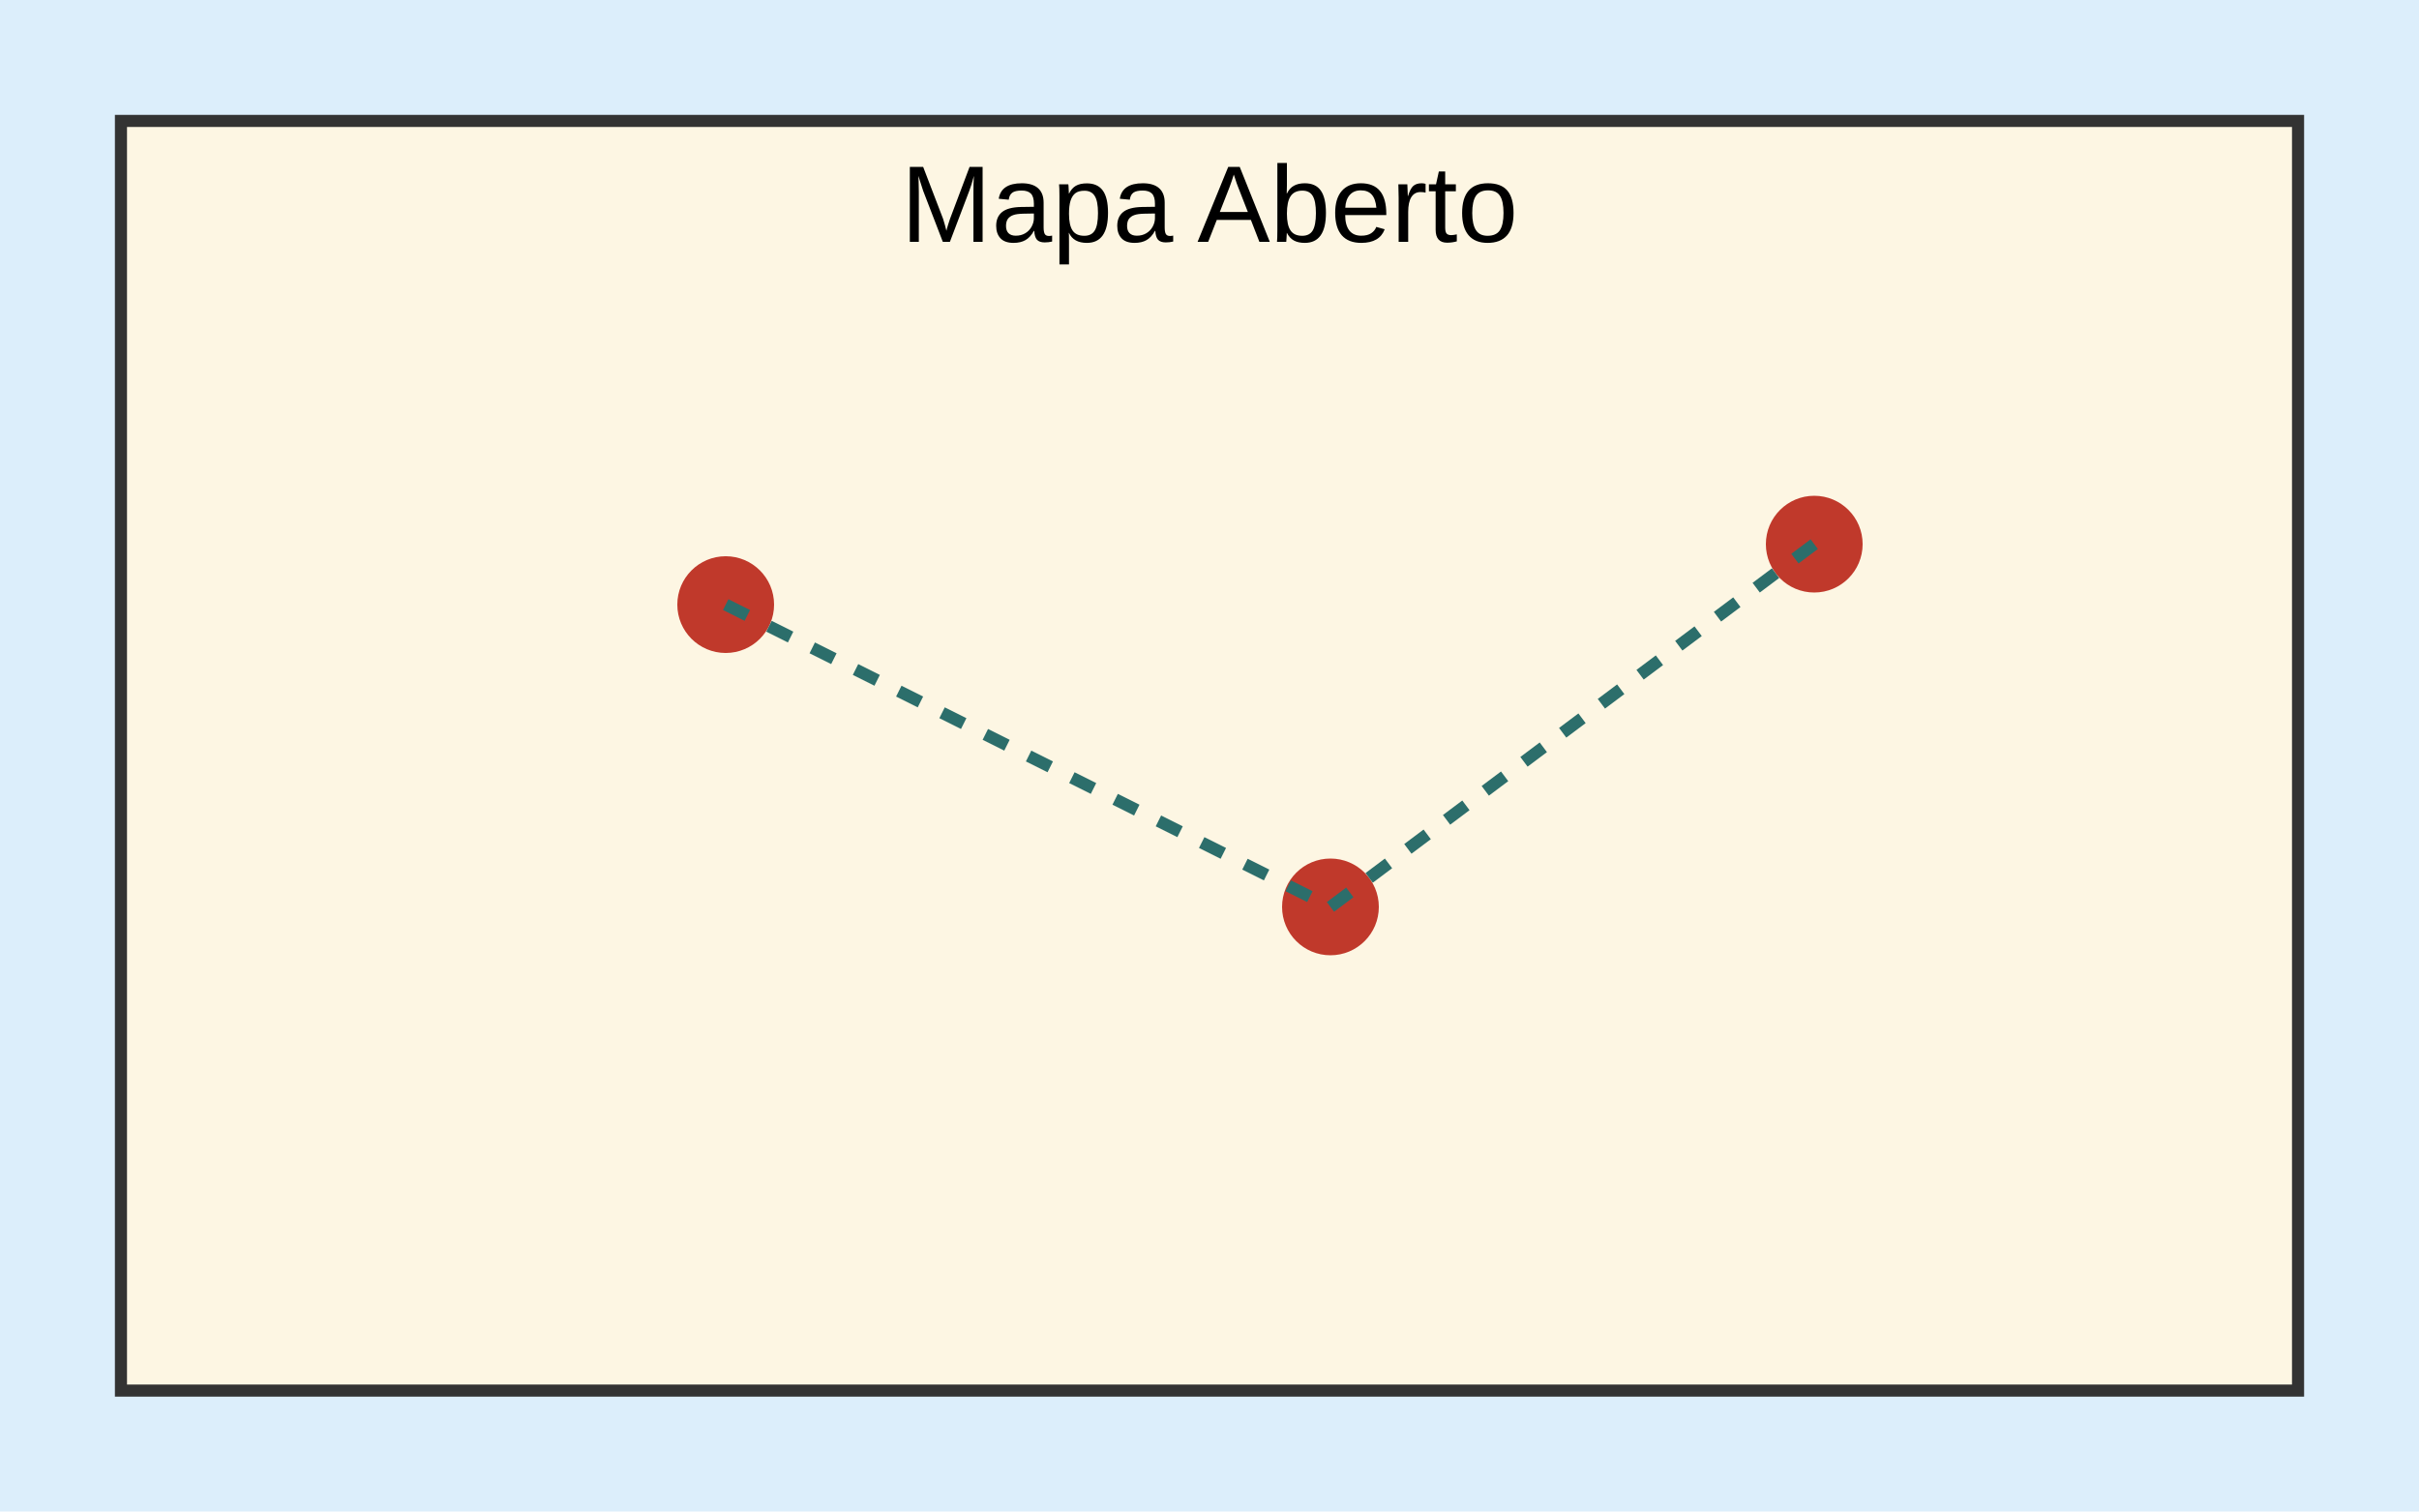
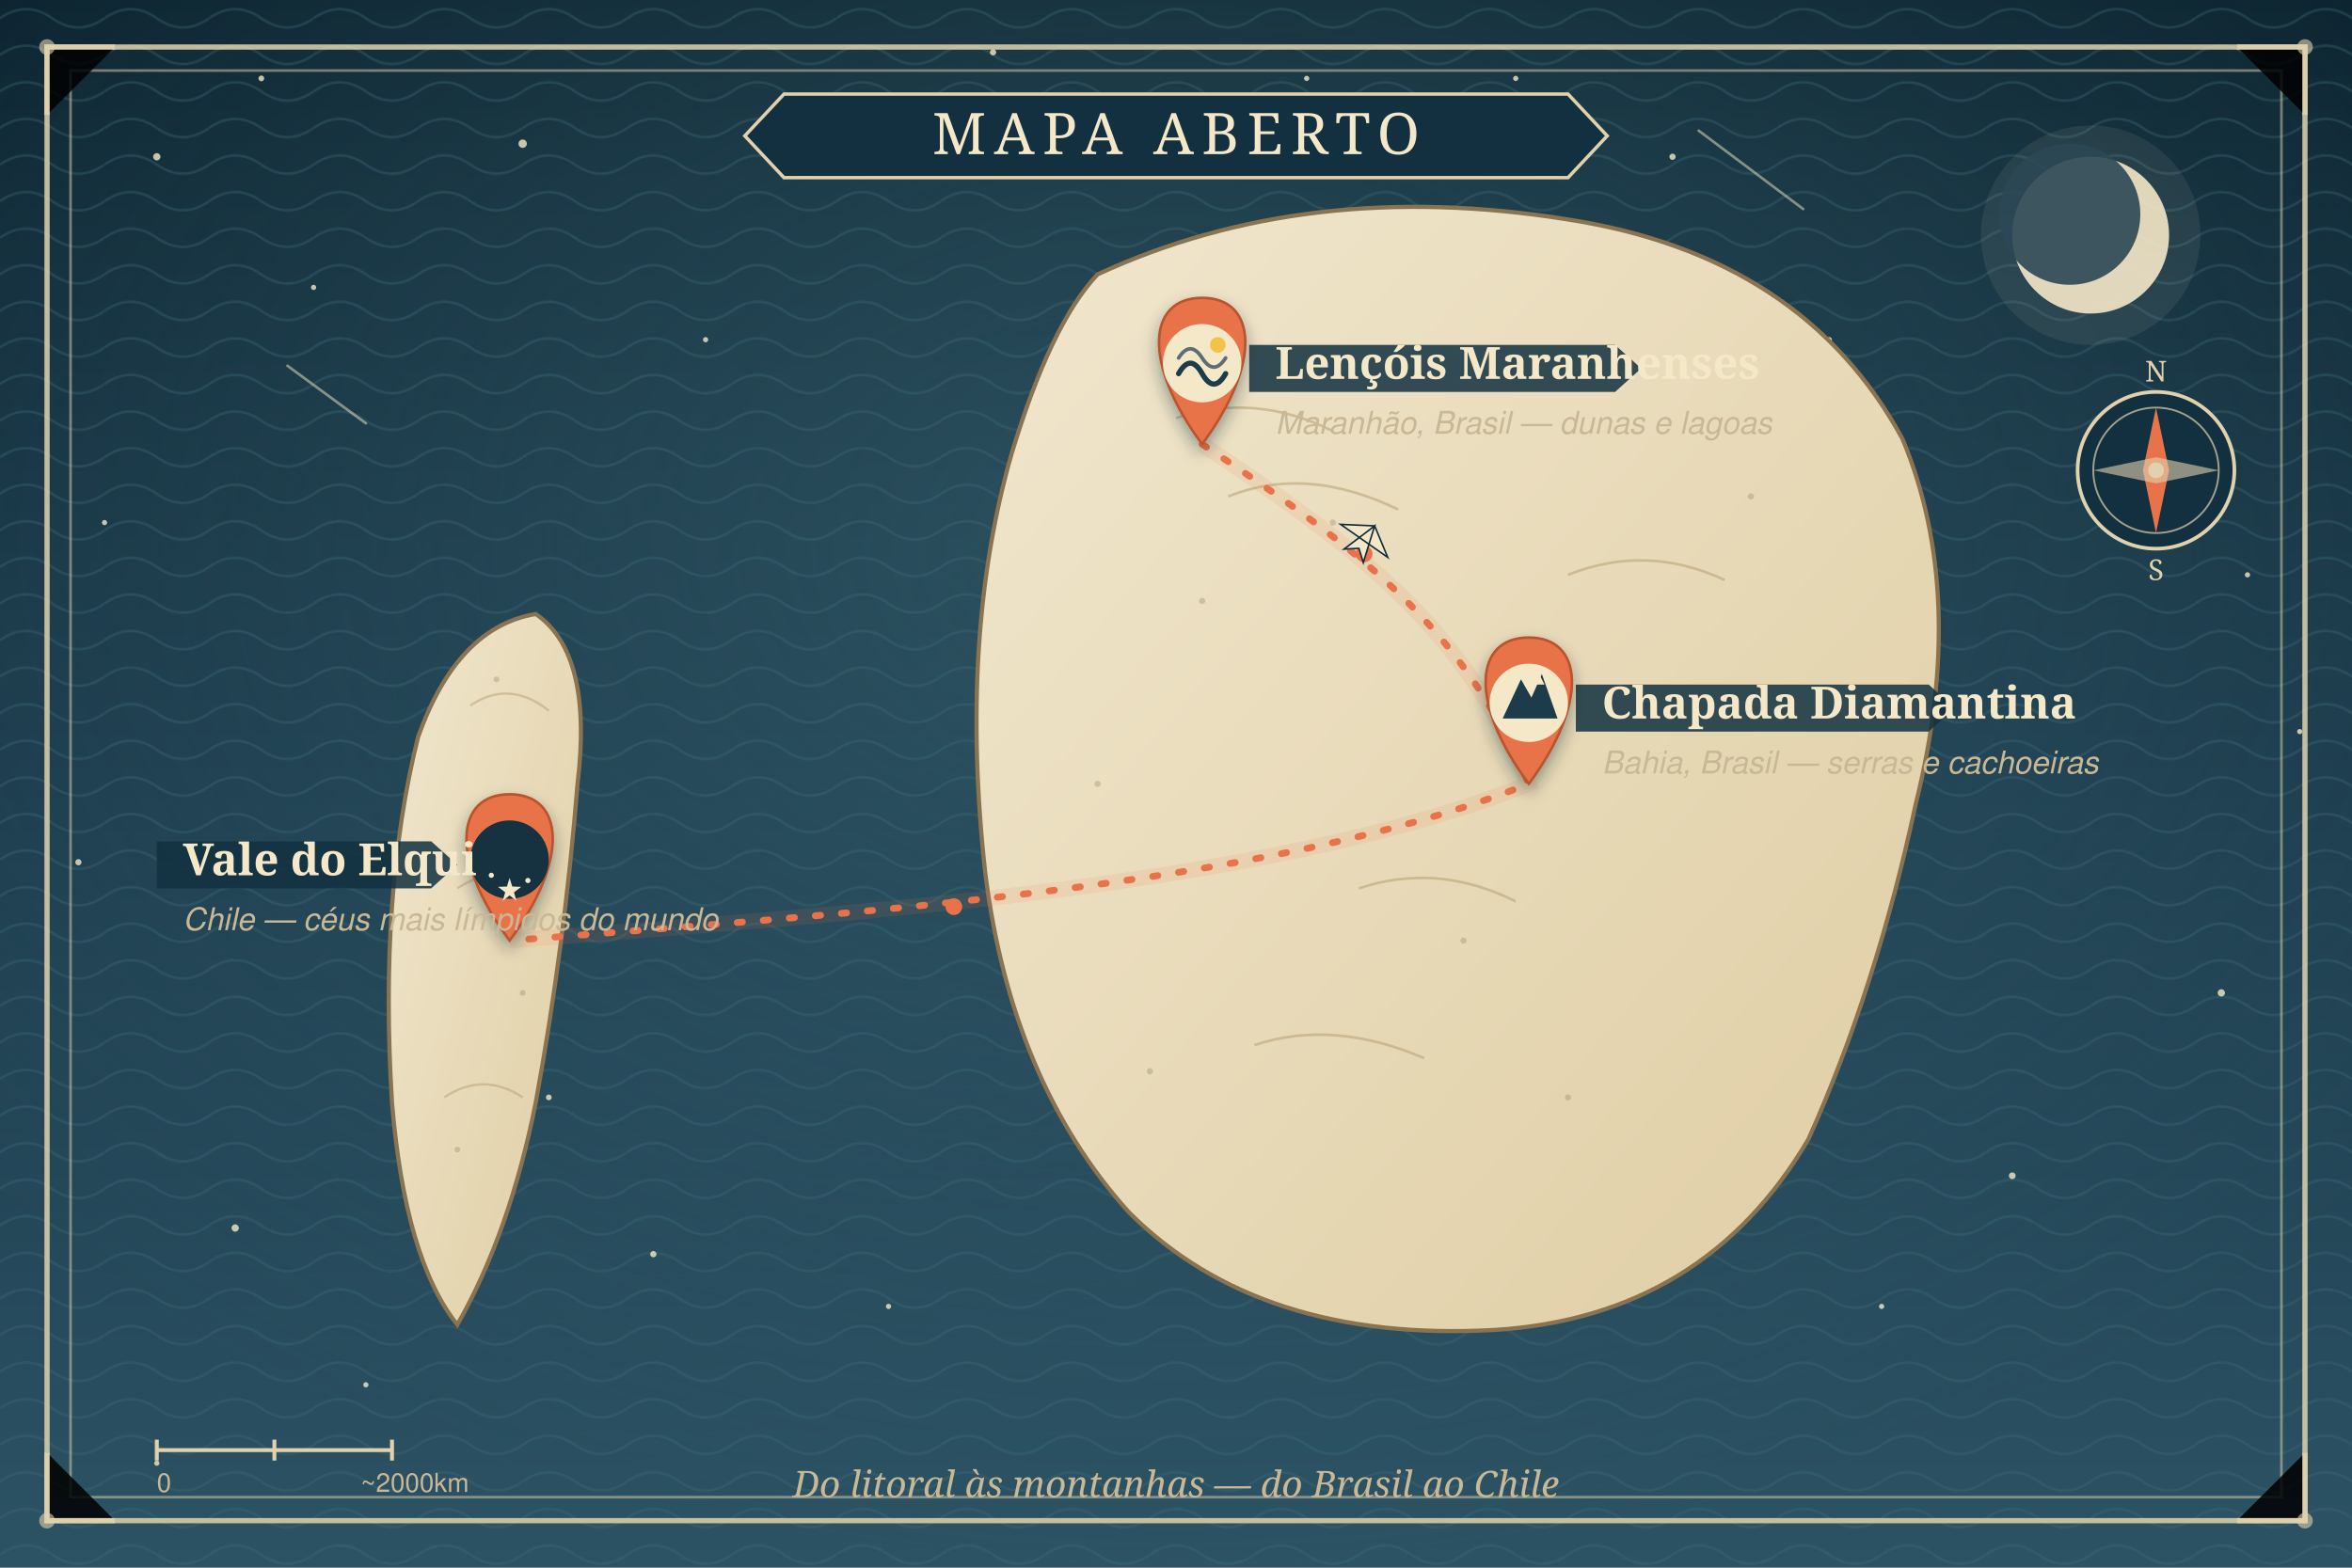
- <svg xmlns="http://www.w3.org/2000/svg" viewBox="0 0 400 250">
-   <rect width="400" height="250" fill="#dceefb" />
-   <rect x="20" y="20" width="360" height="210" fill="#fdf6e3" stroke="#333" stroke-width="2" />
-   <circle cx="120" cy="100" r="8" fill="#c0392b" />
-   <circle cx="220" cy="150" r="8" fill="#c0392b" />
-   <circle cx="300" cy="90" r="8" fill="#c0392b" />
-   <line x1="120" y1="100" x2="220" y2="150" stroke="#2c6e6b" stroke-width="2" stroke-dasharray="4" />
-   <line x1="220" y1="150" x2="300" y2="90" stroke="#2c6e6b" stroke-width="2" stroke-dasharray="4" />
-   <text x="200" y="40" font-size="18" text-anchor="middle" font-family="Arial">Mapa Aberto</text>
+ <svg xmlns="http://www.w3.org/2000/svg" viewBox="0 0 900 600" role="img" aria-labelledby="mapaTitle mapaDesc">
+   <defs>
+     <linearGradient id="sky" x1="0%" y1="0%" x2="0%" y2="100%">
+       <stop offset="0%" stop-color="#0B222E" />
+       <stop offset="50%" stop-color="#1B3A4B" />
+       <stop offset="100%" stop-color="#2C5364" />
+     </linearGradient>
+     <linearGradient id="land" x1="0%" y1="0%" x2="100%" y2="100%">
+       <stop offset="0%" stop-color="#F1E7CE" />
+       <stop offset="100%" stop-color="#DFCDA3" />
+     </linearGradient>
+     <radialGradient id="glow" cx="50%" cy="35%" r="65%">
+       <stop offset="0%" stop-color="#3E6A78" stop-opacity="0.55" />
+       <stop offset="100%" stop-color="#3E6A78" stop-opacity="0" />
+     </radialGradient>
+     <filter id="softShadow" x="-40%" y="-40%" width="180%" height="180%">
+       <feDropShadow dx="0" dy="3" stdDeviation="3" flood-color="#0B222E" flood-opacity="0.4" />
+     </filter>
+     <pattern id="waves" width="40" height="14" patternUnits="userSpaceOnUse">
+       <path d="M0,7 Q10,0 20,7 Q30,14 40,7" fill="none" stroke="#3E6A78" stroke-width="1" opacity="0.35" />
+     </pattern>
+   </defs>
+   <rect x="0" y="0" width="900" height="600" fill="url(#sky)" />
+   <rect x="0" y="0" width="900" height="600" fill="url(#glow)" />
+   <rect x="0" y="0" width="900" height="600" fill="url(#waves)" />
+   <circle cx="800" cy="90" r="30" fill="#F4E8C8" opacity="0.9" />
+   <circle cx="792" cy="82" r="27" fill="#1B3A4B" opacity="0.9" />
+   <circle cx="800" cy="90" r="42" fill="#F4E8C8" opacity="0.08" />
+   <g fill="#F4E8C8" opacity="0.8">
+     <circle cx="60" cy="60" r="1.4" />
+     <circle cx="120" cy="110" r="1" />
+     <circle cx="200" cy="55" r="1.6" />
+     <circle cx="270" cy="130" r="1" />
+     <circle cx="330" cy="45" r="1.3" />
+     <circle cx="40" cy="200" r="1" />
+     <circle cx="90" cy="470" r="1.4" />
+     <circle cx="140" cy="530" r="1" />
+     <circle cx="250" cy="480" r="1.2" />
+     <circle cx="60" cy="560" r="1" />
+     <circle cx="770" cy="450" r="1.3" />
+     <circle cx="720" cy="500" r="1" />
+     <circle cx="850" cy="380" r="1.4" />
+     <circle cx="640" cy="60" r="1.2" />
+     <circle cx="580" cy="30" r="1" />
+     <circle cx="860" cy="220" r="1" />
+     <circle cx="30" cy="330" r="1.2" />
+     <circle cx="880" cy="280" r="1" />
+     <circle cx="500" cy="30" r="1" />
+     <circle cx="150" cy="380" r="0.9" />
+     <circle cx="210" cy="420" r="1.1" />
+     <circle cx="340" cy="500" r="1" />
+     <circle cx="380" cy="20" r="1.2" />
+     <circle cx="700" cy="130" r="1" />
+     <circle cx="100" cy="30" r="1.1" />
+   </g>
+   <g stroke="#F4E8C8" stroke-width="1" opacity="0.5" stroke-linecap="round">
+     <path d="M650,50 L690,80" />
+     <path d="M110,140 L140,162" />
+   </g>
+   <rect x="18" y="18" width="864" height="564" fill="none" stroke="#E1D2AD" stroke-width="2" opacity="0.85" />
+   <rect x="27" y="27" width="846" height="546" fill="none" stroke="#E1D2AD" stroke-width="1" opacity="0.5" />
+   <g stroke="#E1D2AD" stroke-width="2" opacity="0.85">
+     <path d="M18,44 L18,18 L44,18" />
+     <path d="M856,18 L882,18 L882,44" />
+     <path d="M882,556 L882,582 L856,582" />
+     <path d="M44,582 L18,582 L18,556" />
+   </g>
+   <g fill="#E1D2AD" opacity="0.6">
+     <circle cx="18" cy="18" r="3" />
+     <circle cx="882" cy="18" r="3" />
+     <circle cx="18" cy="582" r="3" />
+     <circle cx="882" cy="582" r="3" />
+   </g>
+   <g transform="translate(450,52)">
+     <path d="M-150,-16 L150,-16 L165,0 L150,16 L-150,16 L-165,0 Z" fill="#12303F" stroke="#E1D2AD" stroke-width="1.3" />
+     <text x="0" y="7" text-anchor="middle" font-family="Georgia, serif" font-size="22" letter-spacing="3" fill="#F4E8C8">MAPA ABERTO</text>
+   </g>
+   <path d="M420,105 Q500,68 600,84 Q690,98 728,168 Q753,228 733,308 Q718,378 692,436 Q652,504 572,509 Q482,514 432,464 Q387,414 377,334 Q367,244 387,174 Q402,124 420,105 Z" fill="url(#land)" stroke="#8A7350" stroke-width="1.6" />
+   <g fill="none" stroke="#B79F73" stroke-width="1" opacity="0.55">
+     <path d="M450,160 Q480,150 510,165" />
+     <path d="M470,190 Q500,178 535,195" />
+     <path d="M520,340 Q550,330 580,345" />
+     <path d="M480,400 Q510,390 545,405" />
+     <path d="M600,220 Q630,208 660,222" />
+   </g>
+   <g fill="#8A7350" opacity="0.3">
+     <circle cx="460" cy="230" r="1.2" />
+     <circle cx="510" cy="200" r="1.2" />
+     <circle cx="560" cy="360" r="1.2" />
+     <circle cx="630" cy="270" r="1.2" />
+     <circle cx="440" cy="410" r="1.2" />
+     <circle cx="670" cy="190" r="1.2" />
+     <circle cx="600" cy="420" r="1.2" />
+     <circle cx="420" cy="300" r="1.2" />
+   </g>
+   <path d="M205,235 Q227,250 221,300 Q216,362 205,422 Q195,472 175,507 Q155,482 150,422 Q145,342 160,282 Q175,240 205,235 Z" fill="url(#land)" stroke="#8A7350" stroke-width="1.6" />
+   <g fill="none" stroke="#B79F73" stroke-width="0.9" opacity="0.5">
+     <path d="M180,270 Q195,260 210,272" />
+     <path d="M175,340 Q190,330 205,340" />
+     <path d="M170,420 Q185,410 200,420" />
+   </g>
+   <g fill="#8A7350" opacity="0.3">
+     <circle cx="190" cy="260" r="1.1" />
+     <circle cx="175" cy="440" r="1.1" />
+     <circle cx="200" cy="380" r="1.1" />
+   </g>
+   <path d="M460,170 C520,210 560,240 585,300 C485,340 320,350 195,360" fill="none" stroke="#E8734A" stroke-width="2.6" stroke-dasharray="2,8" stroke-linecap="round" />
+   <path d="M460,170 C520,210 560,240 585,300 C485,340 320,350 195,360" fill="none" stroke="#E8734A" stroke-width="6" opacity="0.12" />
+   <g fill="#E8734A">
+     <circle cx="522" cy="212" r="3.2" />
+     <circle cx="365" cy="347" r="3.2" />
+   </g>
+   <g transform="translate(522,207) rotate(35)" fill="#F4E8C8" stroke="#0F2A38" stroke-width="0.6">
+     <path d="M-11,0 L11,0 L0,-7 Z M0,-7 L-4.5,7 L0,3.5 L4.5,7 Z" />
+   </g>
+   <g transform="translate(825,180)">
+     <circle r="30" fill="#12303F" stroke="#E1D2AD" stroke-width="1.4" />
+     <circle r="24" fill="none" stroke="#E1D2AD" stroke-width="0.7" opacity="0.7" />
+     <path d="M0,-24 L5,0 L0,24 L-5,0 Z" fill="#E8734A" />
+     <path d="M-24,0 L0,5 L24,0 L0,-5 Z" fill="#E1D2AD" opacity="0.6" />
+     <circle r="3" fill="#E1D2AD" />
+     <text x="0" y="-34" text-anchor="middle" font-family="Georgia, serif" font-size="11" fill="#E1D2AD">N</text>
+     <text x="0" y="42" text-anchor="middle" font-family="Georgia, serif" font-size="11" fill="#E1D2AD">S</text>
+   </g>
+   <g transform="translate(60,555)" font-family="Helvetica, Arial, sans-serif" font-size="10" fill="#C9B896">
+     <line x1="0" y1="0" x2="90" y2="0" stroke="#E1D2AD" stroke-width="1.5" />
+     <line x1="0" y1="-4" x2="0" y2="4" stroke="#E1D2AD" stroke-width="1.5" />
+     <line x1="45" y1="-4" x2="45" y2="4" stroke="#E1D2AD" stroke-width="1.5" />
+     <line x1="90" y1="-4" x2="90" y2="4" stroke="#E1D2AD" stroke-width="1.5" />
+     <text x="0" y="16">0</text>
+     <text x="78" y="16">~2000km</text>
+   </g>
+   <g transform="translate(460,170)" filter="url(#softShadow)">
+     <path d="M0,0 C-23,-31 -21,-56 0,-56 C21,-56 23,-31 0,0 Z" fill="#E8734A" stroke="#B9542E" stroke-width="1" />
+     <circle cx="0" cy="-31" r="15" fill="#F4E8C8" />
+     <path d="M-9,-27 Q-4.5,-35 0,-27 Q4.5,-19 9,-27" fill="none" stroke="#1B3A4B" stroke-width="2" stroke-linecap="round" />
+     <path d="M-9,-33 Q-4.5,-40 0,-33 Q4.5,-26 9,-33" fill="none" stroke="#1B3A4B" stroke-width="1.4" stroke-linecap="round" opacity="0.7" />
+     <circle cx="6" cy="-38" r="3" fill="#F2C24C" />
+   </g>
+   <g>
+     <path d="M478,132 L618,132 L628,141 L618,150 L478,150 Z" fill="#12303F" opacity="0.85" />
+     <text x="488" y="145" font-family="Georgia, serif" font-size="17" font-weight="700" fill="#F4E8C8">Lençóis Maranhenses</text>
+   </g>
+   <text x="488" y="166" font-family="Helvetica, Arial, sans-serif" font-size="12" font-style="italic" fill="#C9B896">Maranhão, Brasil — dunas e lagoas</text>
+   <g transform="translate(585,300)" filter="url(#softShadow)">
+     <path d="M0,0 C-23,-31 -21,-56 0,-56 C21,-56 23,-31 0,0 Z" fill="#E8734A" stroke="#B9542E" stroke-width="1" />
+     <circle cx="0" cy="-31" r="15" fill="#F4E8C8" />
+     <path d="M-10,-25 L-3,-40 L1,-33 L5,-42 L11,-25 Z" fill="#1B3A4B" />
+     <path d="M4,-42 L6,-38 L2,-38 Z" fill="#F4E8C8" />
+   </g>
+   <g>
+     <path d="M603,262 L738,262 L748,271 L738,280 L603,280 Z" fill="#12303F" opacity="0.85" />
+     <text x="613" y="275" font-family="Georgia, serif" font-size="17" font-weight="700" fill="#F4E8C8">Chapada Diamantina</text>
+   </g>
+   <text x="613" y="296" font-family="Helvetica, Arial, sans-serif" font-size="12" font-style="italic" fill="#C9B896">Bahia, Brasil — serras e cachoeiras</text>
+   <g transform="translate(195,360)" filter="url(#softShadow)">
+     <path d="M0,0 C-23,-31 -21,-56 0,-56 C21,-56 23,-31 0,0 Z" fill="#E8734A" stroke="#B9542E" stroke-width="1" />
+     <circle cx="0" cy="-31" r="15" fill="#12303F" />
+     <g fill="#F4E8C8">
+       <path d="M0,-40 L1.7,-34.5 7.4,-34.3 2.8,-30.8 4.4,-25.4 0,-28.8 -4.4,-25.4 -2.8,-30.8 -7.4,-34.3 -1.7,-34.5 Z" transform="scale(0.6)" />
+       <circle cx="-7" cy="-25" r="1" />
+       <circle cx="7" cy="-23" r="1" />
+       <circle cx="0" cy="-20" r="0.8" />
+     </g>
+   </g>
+   <g>
+     <path d="M60,322 L165,322 L175,331 L165,340 L60,340 Z" fill="#12303F" opacity="0.85" />
+     <text x="70" y="335" font-family="Georgia, serif" font-size="17" font-weight="700" fill="#F4E8C8">Vale do Elqui</text>
+   </g>
+   <text x="70" y="356" font-family="Helvetica, Arial, sans-serif" font-size="12" font-style="italic" fill="#C9B896">Chile — céus mais límpidos do mundo</text>
+   <text x="450" y="573" text-anchor="middle" font-family="Georgia, serif" font-size="14" font-style="italic" fill="#C9B896">
+     Do litoral às montanhas — do Brasil ao Chile
+   </text>
</svg>
